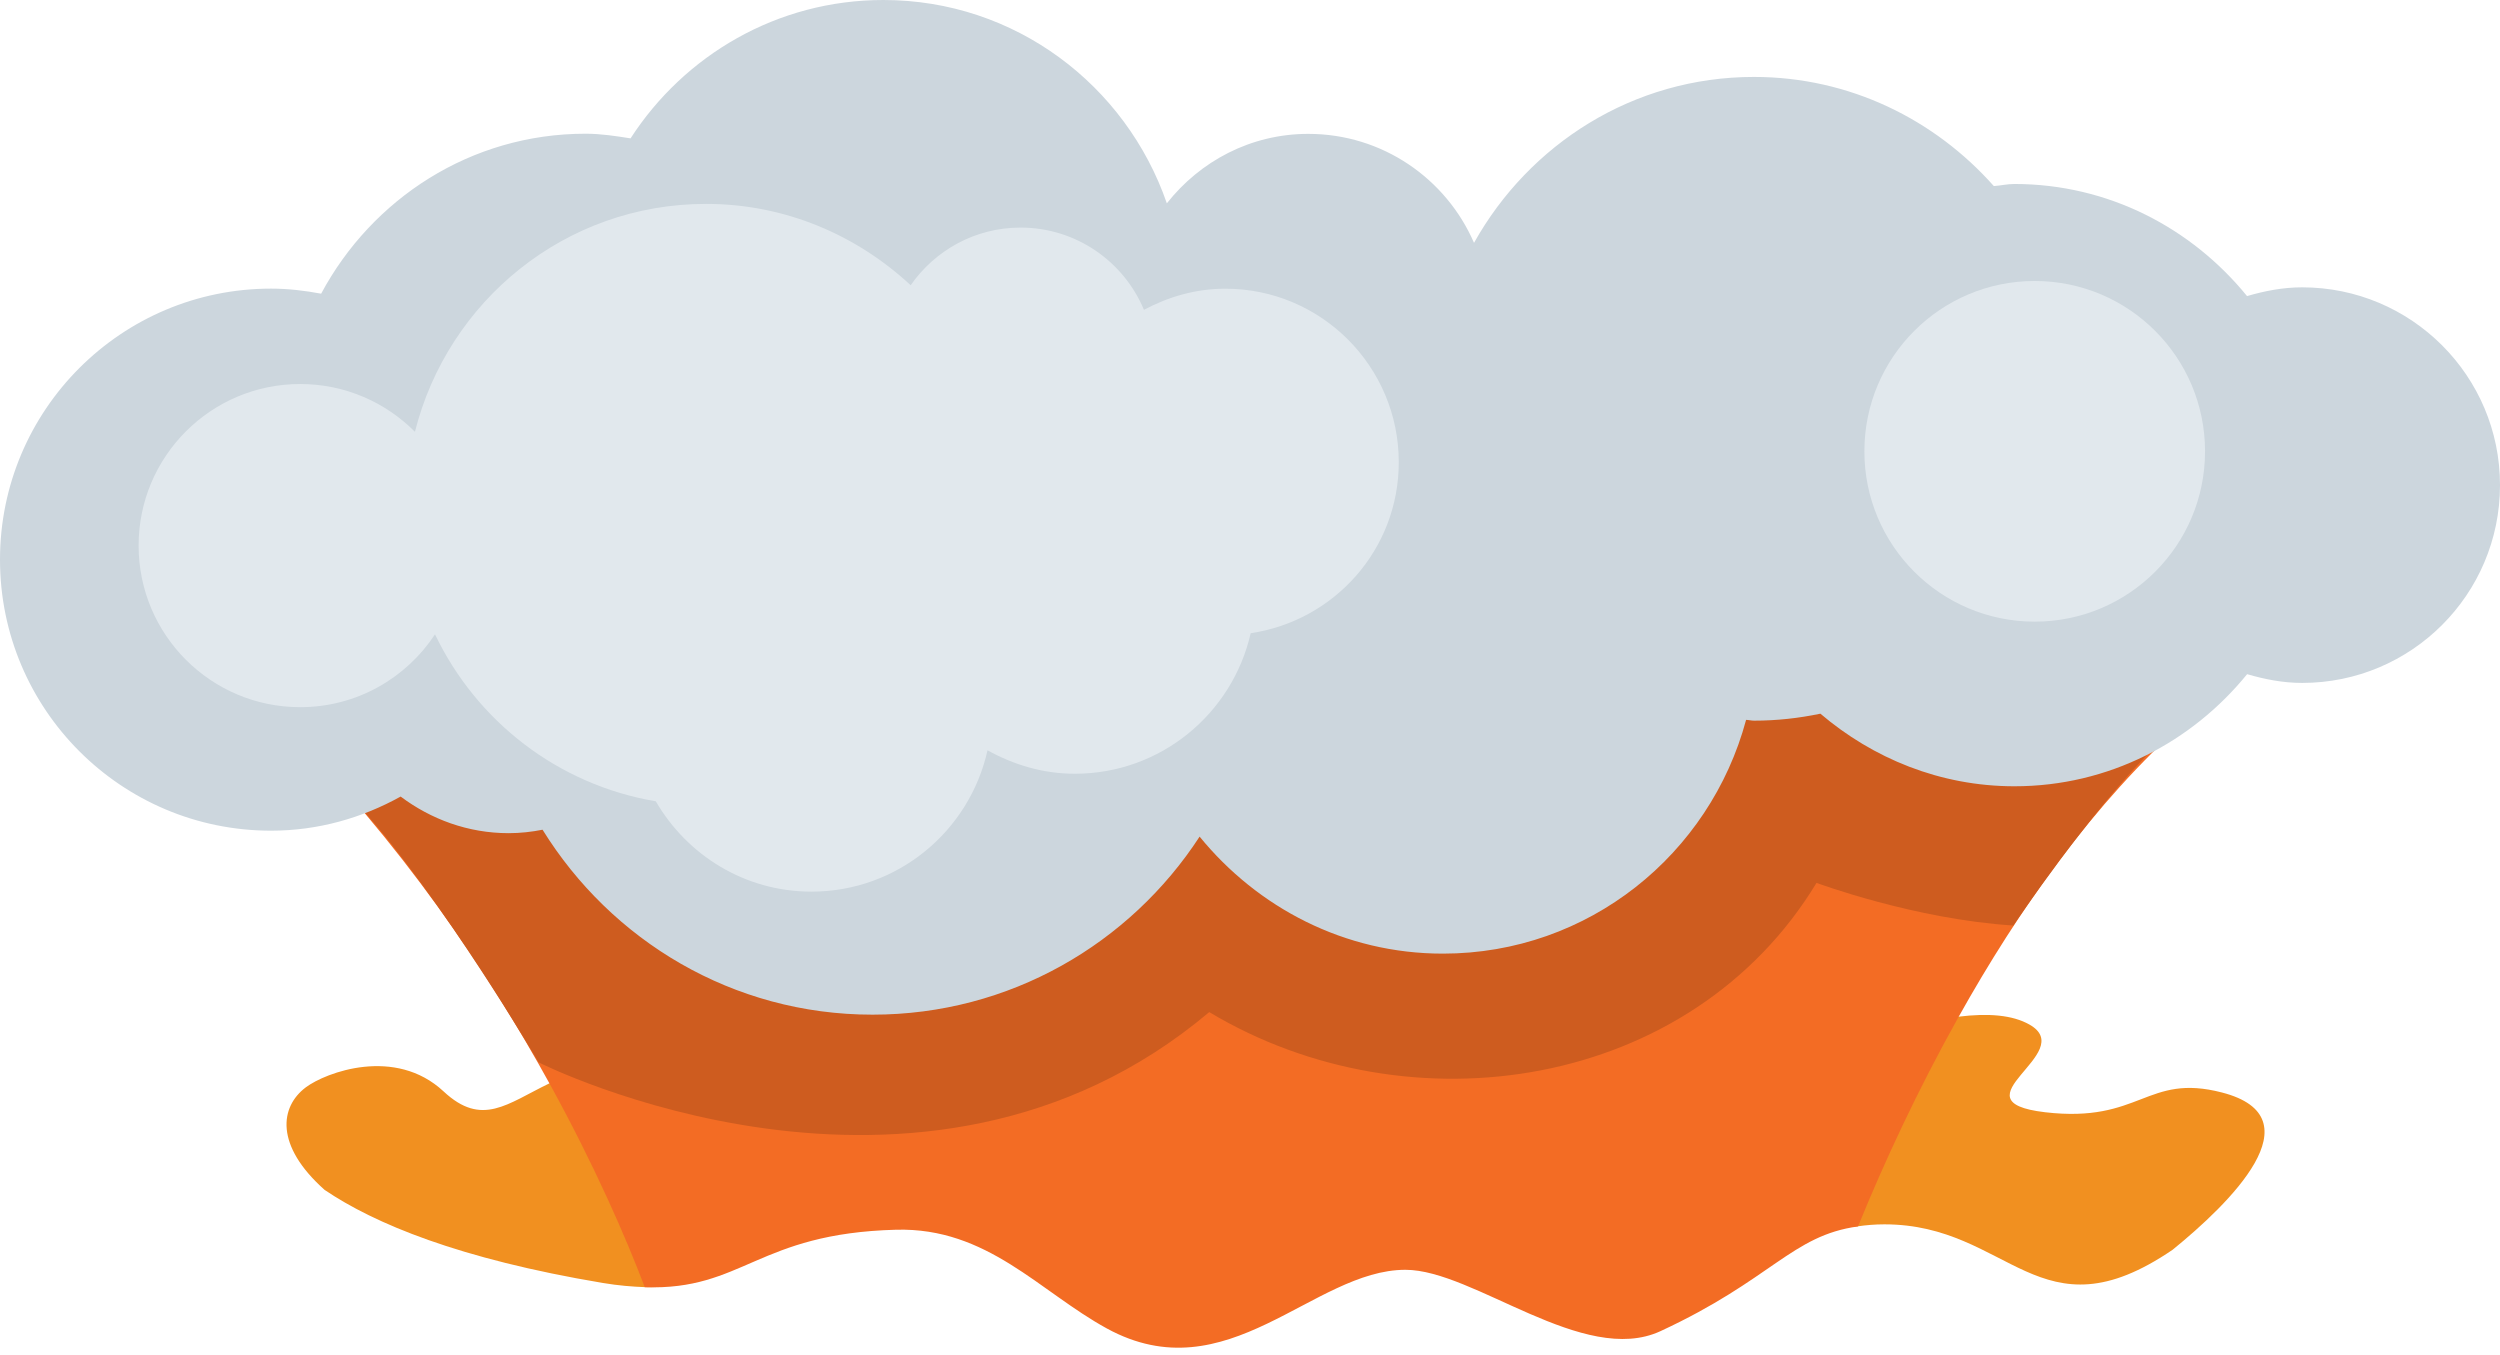
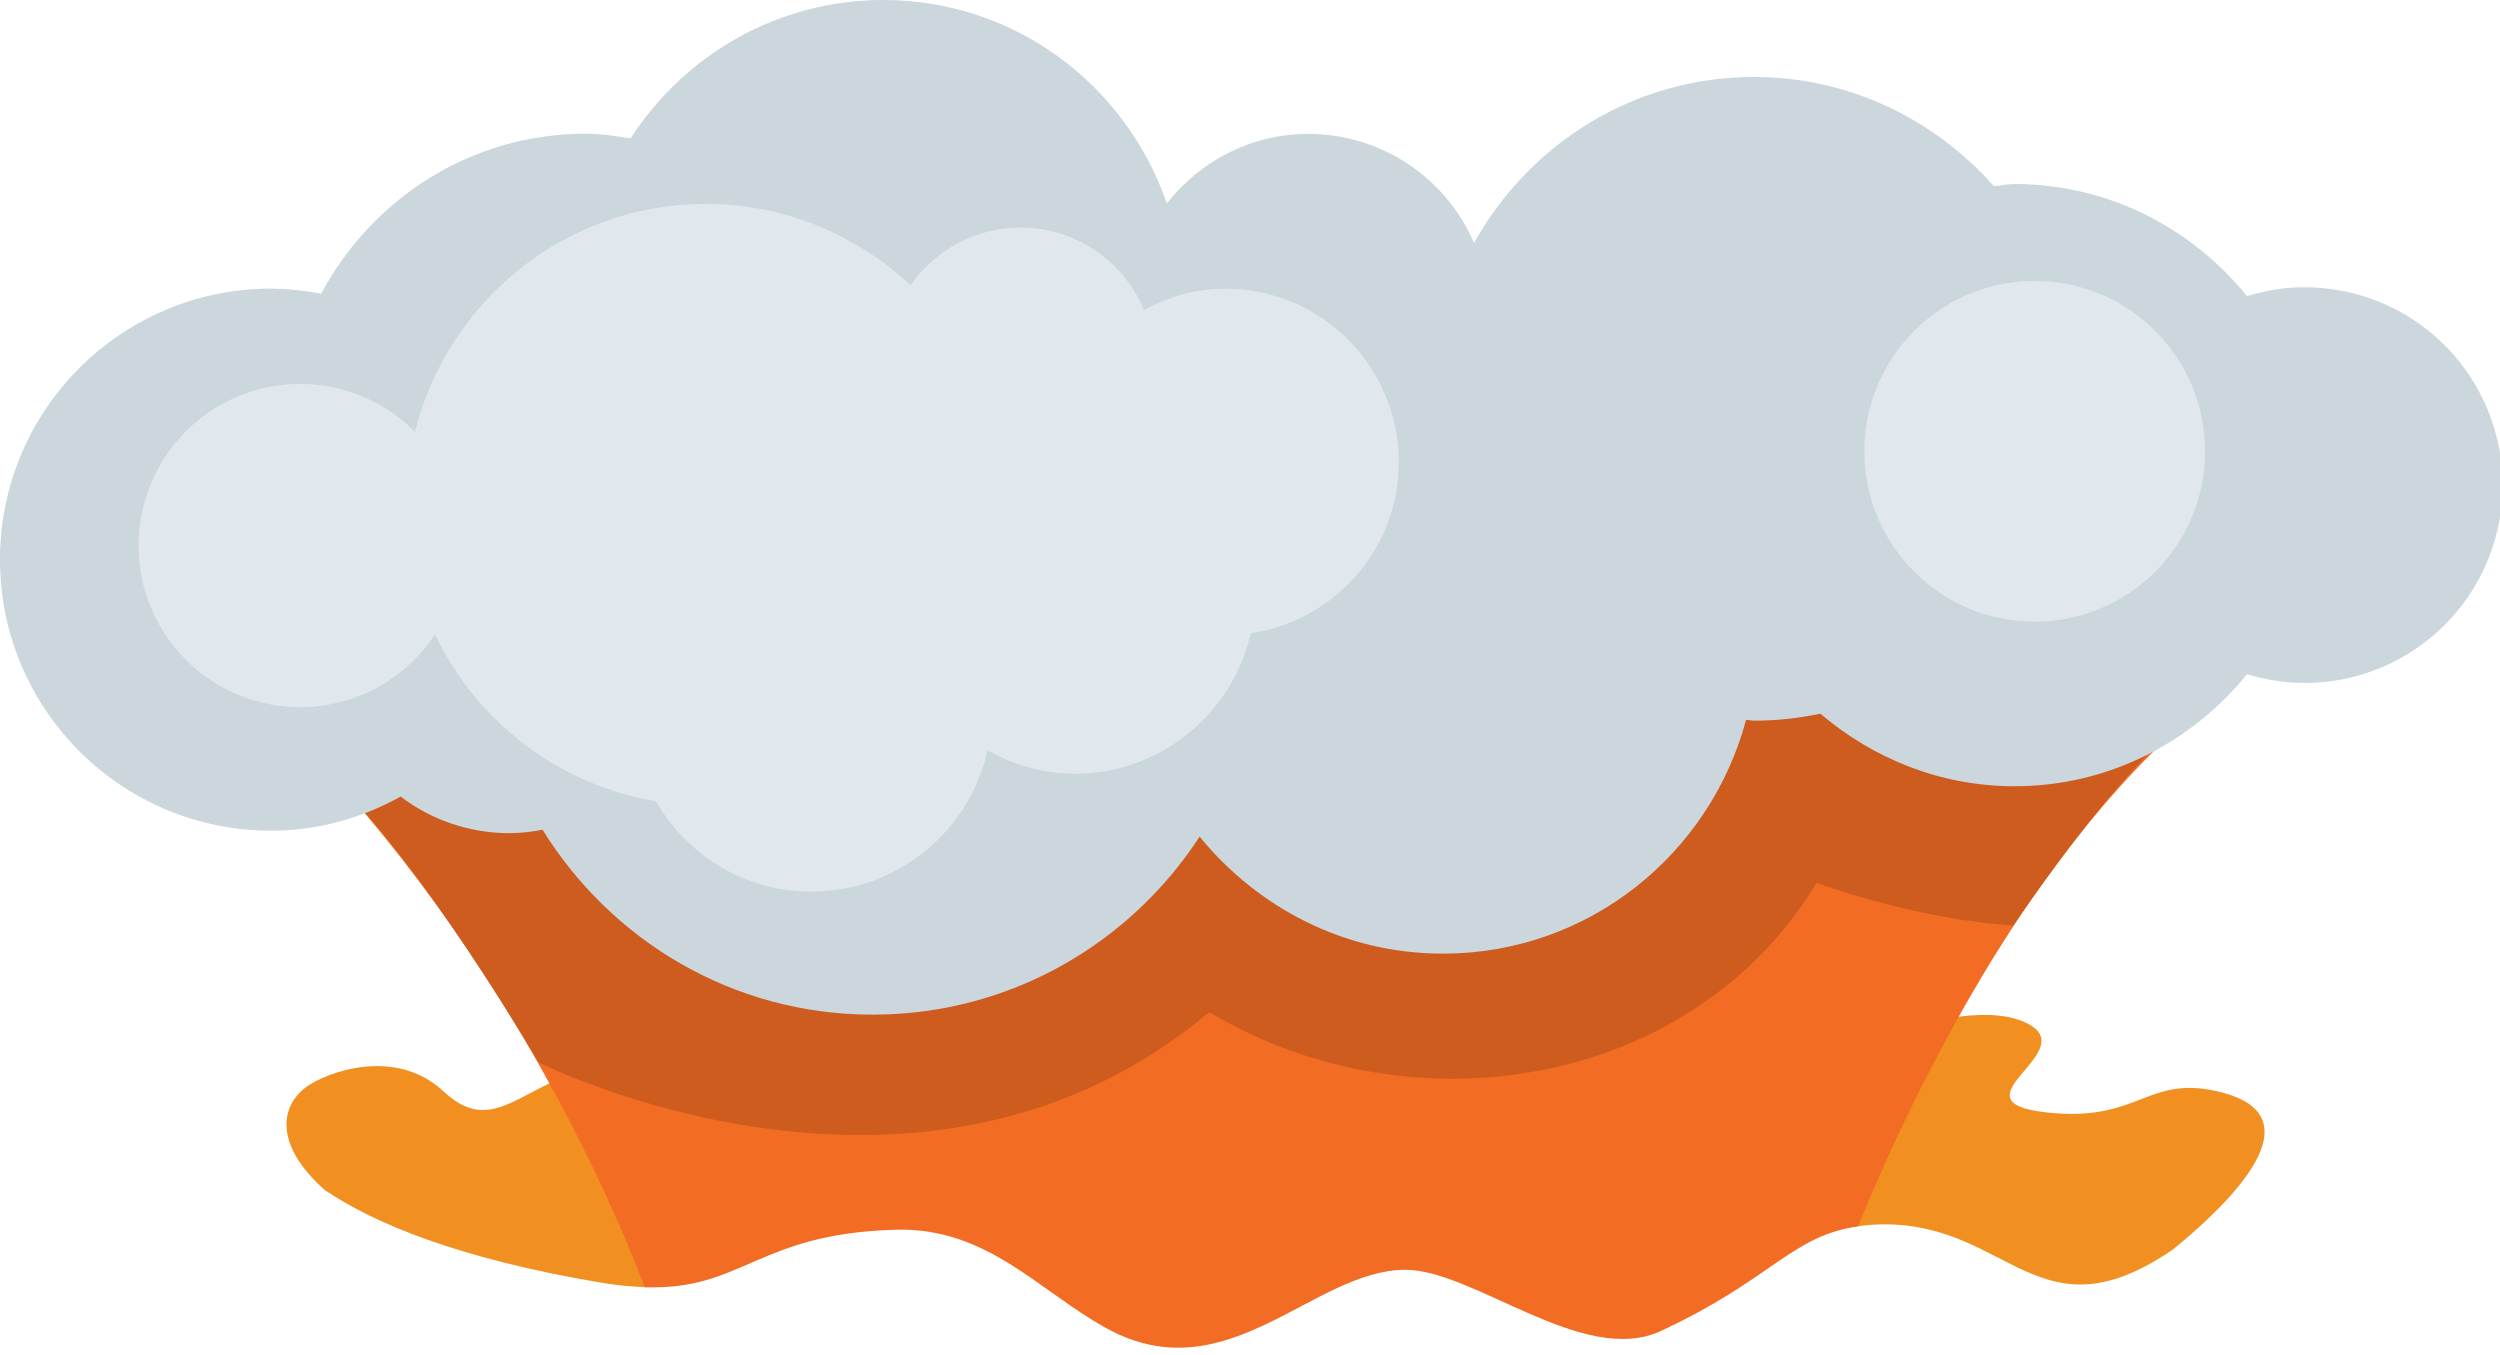
- <svg xmlns="http://www.w3.org/2000/svg" width="72" height="39" viewBox="0 0 72 39" version="1.1" xml:space="preserve" style="fill-rule:evenodd;clip-rule:evenodd;stroke-linejoin:round;stroke-miterlimit:2;">
-   <g transform="matrix(2.31281,0,0,2.31281,-5.68488,-0.339983)">
-     <path d="M30.126,13.751C29.185,13.507 29.117,14.137 27.924,13.997C26.756,13.86 28.353,13.258 27.729,12.905C27.519,12.786 27.218,12.761 26.847,12.807C25.795,12.936 9.893,13.351 9.3,13.637C8.773,13.891 8.461,14.185 7.982,13.738C7.379,13.176 6.516,13.5 6.266,13.687C5.944,13.929 5.877,14.409 6.5,14.964C7.121,15.384 8.173,15.823 9.965,16.123C10.162,16.156 10.33,16.169 10.487,16.175C11.714,16.216 11.884,14.505 13.617,14.459C14.753,14.429 24.77,15.529 25.595,15.417C25.696,15.403 25.802,15.393 25.924,15.393C27.487,15.393 27.85,16.843 29.513,15.709C30.218,15.136 31.324,14.061 30.126,13.751Z" style="fill:rgb(241,144,32);fill-rule:nonzero;" />
-   </g>
-   <g transform="matrix(2.31281,0,0,2.31281,-5.68488,-0.339983)">
-     <path d="M5.938,9.115C7.461,10.642 8.542,12.26 9.3,13.638C9.866,14.667 10.256,15.567 10.487,16.176C11.714,16.217 11.884,15.506 13.617,15.46C14.753,15.43 15.4,16.229 16.24,16.689C17.742,17.511 18.809,15.959 19.959,15.959C20.809,15.959 22.178,17.166 23.135,16.723C24.522,16.08 24.77,15.532 25.595,15.419C25.917,14.628 26.336,13.723 26.847,12.81C27.587,11.486 28.525,10.145 29.688,9.117L5.938,9.117L5.938,9.115Z" style="fill:rgb(243,108,36);fill-rule:nonzero;" />
-   </g>
-   <g transform="matrix(2.31281,0,0,2.31281,-5.68488,-0.339983)">
-     <path d="M29.306,9.435C30.587,8.172 6.267,9.451 6.965,10.223C7.953,11.317 9.165,13.376 9.165,13.376C9.165,13.376 13.922,15.781 17.516,12.75C20.016,14.25 23.516,13.719 25.078,11.141C25.078,11.141 26.295,11.594 27.529,11.672C27.529,11.672 28.482,10.247 29.306,9.435Z" style="fill:rgb(206,92,31);fill-rule:nonzero;" />
-   </g>
-   <g transform="matrix(2.31281,0,0,2.31281,-5.68488,-0.339983)">
-     <path d="M31.125,3.725C30.885,3.725 30.658,3.77 30.439,3.834C29.751,2.989 28.716,2.438 27.541,2.438C27.454,2.438 27.372,2.458 27.286,2.464C26.552,1.637 25.492,1.105 24.299,1.105C22.794,1.105 21.499,1.944 20.813,3.171C20.467,2.373 19.674,1.814 18.749,1.814C18.031,1.814 17.4,2.156 16.988,2.679C16.48,1.209 15.1,0.147 13.458,0.147C12.135,0.147 10.978,0.836 10.31,1.87C10.126,1.841 9.942,1.812 9.75,1.812C8.318,1.812 7.089,2.624 6.457,3.804C6.254,3.766 6.047,3.741 5.833,3.741C3.969,3.741 2.458,5.252 2.458,7.116C2.458,8.98 3.969,10.491 5.833,10.491C6.421,10.491 6.968,10.332 7.447,10.066C7.823,10.348 8.285,10.522 8.792,10.522C8.937,10.522 9.077,10.506 9.214,10.479C10.069,11.858 11.581,12.782 13.323,12.782C15.032,12.782 16.529,11.897 17.396,10.565C18.116,11.447 19.198,12.022 20.425,12.022C22.24,12.022 23.752,10.784 24.201,9.111C24.235,9.112 24.266,9.121 24.3,9.121C24.583,9.121 24.859,9.09 25.126,9.034C25.78,9.59 26.617,9.938 27.543,9.938C28.717,9.938 29.753,9.387 30.44,8.542C30.659,8.606 30.886,8.651 31.126,8.651C32.486,8.651 33.589,7.548 33.589,6.188C33.589,4.828 32.485,3.725 31.125,3.725Z" style="fill:rgb(204,214,221);fill-rule:nonzero;" />
-   </g>
-   <g transform="matrix(2.31281,0,0,2.31281,-5.68488,-0.339983)">
-     <circle cx="27.795" cy="5.767" r="2.121" style="fill:rgb(225,232,237);" />
-   </g>
-   <g transform="matrix(2.31281,0,0,2.31281,-5.68488,-0.339983)">
-     <path d="M19.876,5.903C19.876,4.71 18.909,3.742 17.716,3.742C17.348,3.742 17.006,3.843 16.703,4.005C16.452,3.404 15.859,2.981 15.166,2.981C14.599,2.981 14.099,3.266 13.798,3.699C13.128,3.076 12.237,2.686 11.25,2.686C9.495,2.686 8.034,3.896 7.625,5.524C7.26,5.157 6.755,4.929 6.196,4.929C5.085,4.929 4.184,5.83 4.184,6.941C4.184,8.052 5.085,8.953 6.196,8.953C6.899,8.953 7.515,8.592 7.875,8.046C8.392,9.127 9.404,9.919 10.624,10.125C11.014,10.795 11.731,11.25 12.562,11.25C13.636,11.25 14.531,10.496 14.755,9.49C15.079,9.67 15.446,9.782 15.842,9.782C16.912,9.782 17.804,9.033 18.032,8.032C19.074,7.877 19.876,6.988 19.876,5.903Z" style="fill:rgb(225,232,237);fill-rule:nonzero;" />
-   </g>
+ <svg xmlns="http://www.w3.org/2000/svg" width="72" height="39" fill-rule="evenodd" clip-rule="evenodd" stroke-linejoin="round" stroke-miterlimit="2">
+   <path d="M63.99 31.463c-2.176-.564-2.333.893-5.092.57-2.701-.317.992-1.71-.451-2.526-.486-.275-1.182-.333-2.04-.227-2.433.299-39.211 1.258-40.583 1.92-1.219.587-1.94 1.267-3.048.233-1.395-1.3-3.39-.55-3.969-.118-.745.56-.9 1.67.541 2.954 1.437.971 3.87 1.987 8.014 2.68a9.24 9.24 0 001.208.12c2.837.096 3.23-3.862 7.239-3.968 2.627-.07 25.794 2.475 27.702 2.216.234-.033.48-.056.761-.056 3.615 0 4.455 3.354 8.301.73 1.63-1.324 4.189-3.81 1.418-4.528z" fill="#f19020" fill-rule="nonzero" />
+   <path d="M8.049 20.741c3.522 3.532 6.022 7.274 7.775 10.461 1.31 2.38 2.211 4.462 2.746 5.87 2.837.095 3.23-1.55 7.239-1.656 2.627-.07 4.123 1.779 6.066 2.843 3.474 1.9 5.942-1.689 8.601-1.689 1.966 0 5.133 2.792 7.346 1.767 3.208-1.487 3.781-2.754 5.69-3.016a54.808 54.808 0 012.895-6.034c1.712-3.062 3.881-6.164 6.57-8.541H8.05v-.005z" fill="#f36c24" fill-rule="nonzero" />
+   <path d="M62.094 21.481c2.963-2.92-53.284.037-51.67 1.823 2.285 2.53 5.088 7.292 5.088 7.292s11.002 5.562 19.314-1.448c5.782 3.47 13.877 2.241 17.49-3.721 0 0 2.814 1.048 5.668 1.228 0 0 2.205-3.296 4.11-5.174z" fill="#ce5c1f" fill-rule="nonzero" />
+   <path d="M66.301 8.275c-.555 0-1.08.104-1.586.252C63.124 6.573 60.73 5.3 58.012 5.3c-.201 0-.39.046-.59.06-1.697-1.913-4.149-3.143-6.908-3.143-3.48 0-6.476 1.94-8.062 4.778a5.202 5.202 0 00-4.774-3.139c-1.66 0-3.12.791-4.073 2.001C32.43 2.456 29.24 0 25.441 0c-3.06 0-5.736 1.594-7.28 3.985-.426-.067-.852-.134-1.296-.134-3.312 0-6.154 1.878-7.616 4.607a7.81 7.81 0 00-1.443-.146 7.806 7.806 0 100 15.612c1.36 0 2.625-.368 3.733-.983a5.163 5.163 0 003.11 1.054c.336 0 .66-.037.976-.099 1.978 3.19 5.475 5.326 9.504 5.326 3.952 0 7.415-2.046 9.42-5.127 1.665 2.04 4.167 3.37 7.005 3.37 4.198 0 7.695-2.864 8.733-6.733.08.002.15.023.23.023.654 0 1.292-.072 1.91-.201 1.512 1.286 3.448 2.09 5.59 2.09 2.715 0 5.111-1.274 6.7-3.228a5.621 5.621 0 001.587.252A5.697 5.697 0 1066.3 8.275z" fill="#ccd6dd" fill-rule="nonzero" />
+   <circle cx="27.795" cy="5.767" r="2.121" fill="#e1e8ed" transform="translate(-5.685 -.34) scale(2.31281)" />
+   <path d="M40.285 13.313a4.997 4.997 0 00-4.996-4.998c-.851 0-1.642.233-2.343.608a3.848 3.848 0 00-6.719-.708c-1.55-1.44-3.61-2.343-5.893-2.343-4.059 0-7.438 2.799-8.384 6.564a4.654 4.654 0 10-3.305 7.93c1.626 0 3.05-.834 3.883-2.097a8.649 8.649 0 006.358 4.808c.902 1.55 2.56 2.602 4.483 2.602a5.2 5.2 0 005.072-4.07c.749.416 1.598.675 2.514.675a5.2 5.2 0 005.065-4.047c2.41-.359 4.265-2.415 4.265-4.924z" fill="#e1e8ed" fill-rule="nonzero" />
</svg>
